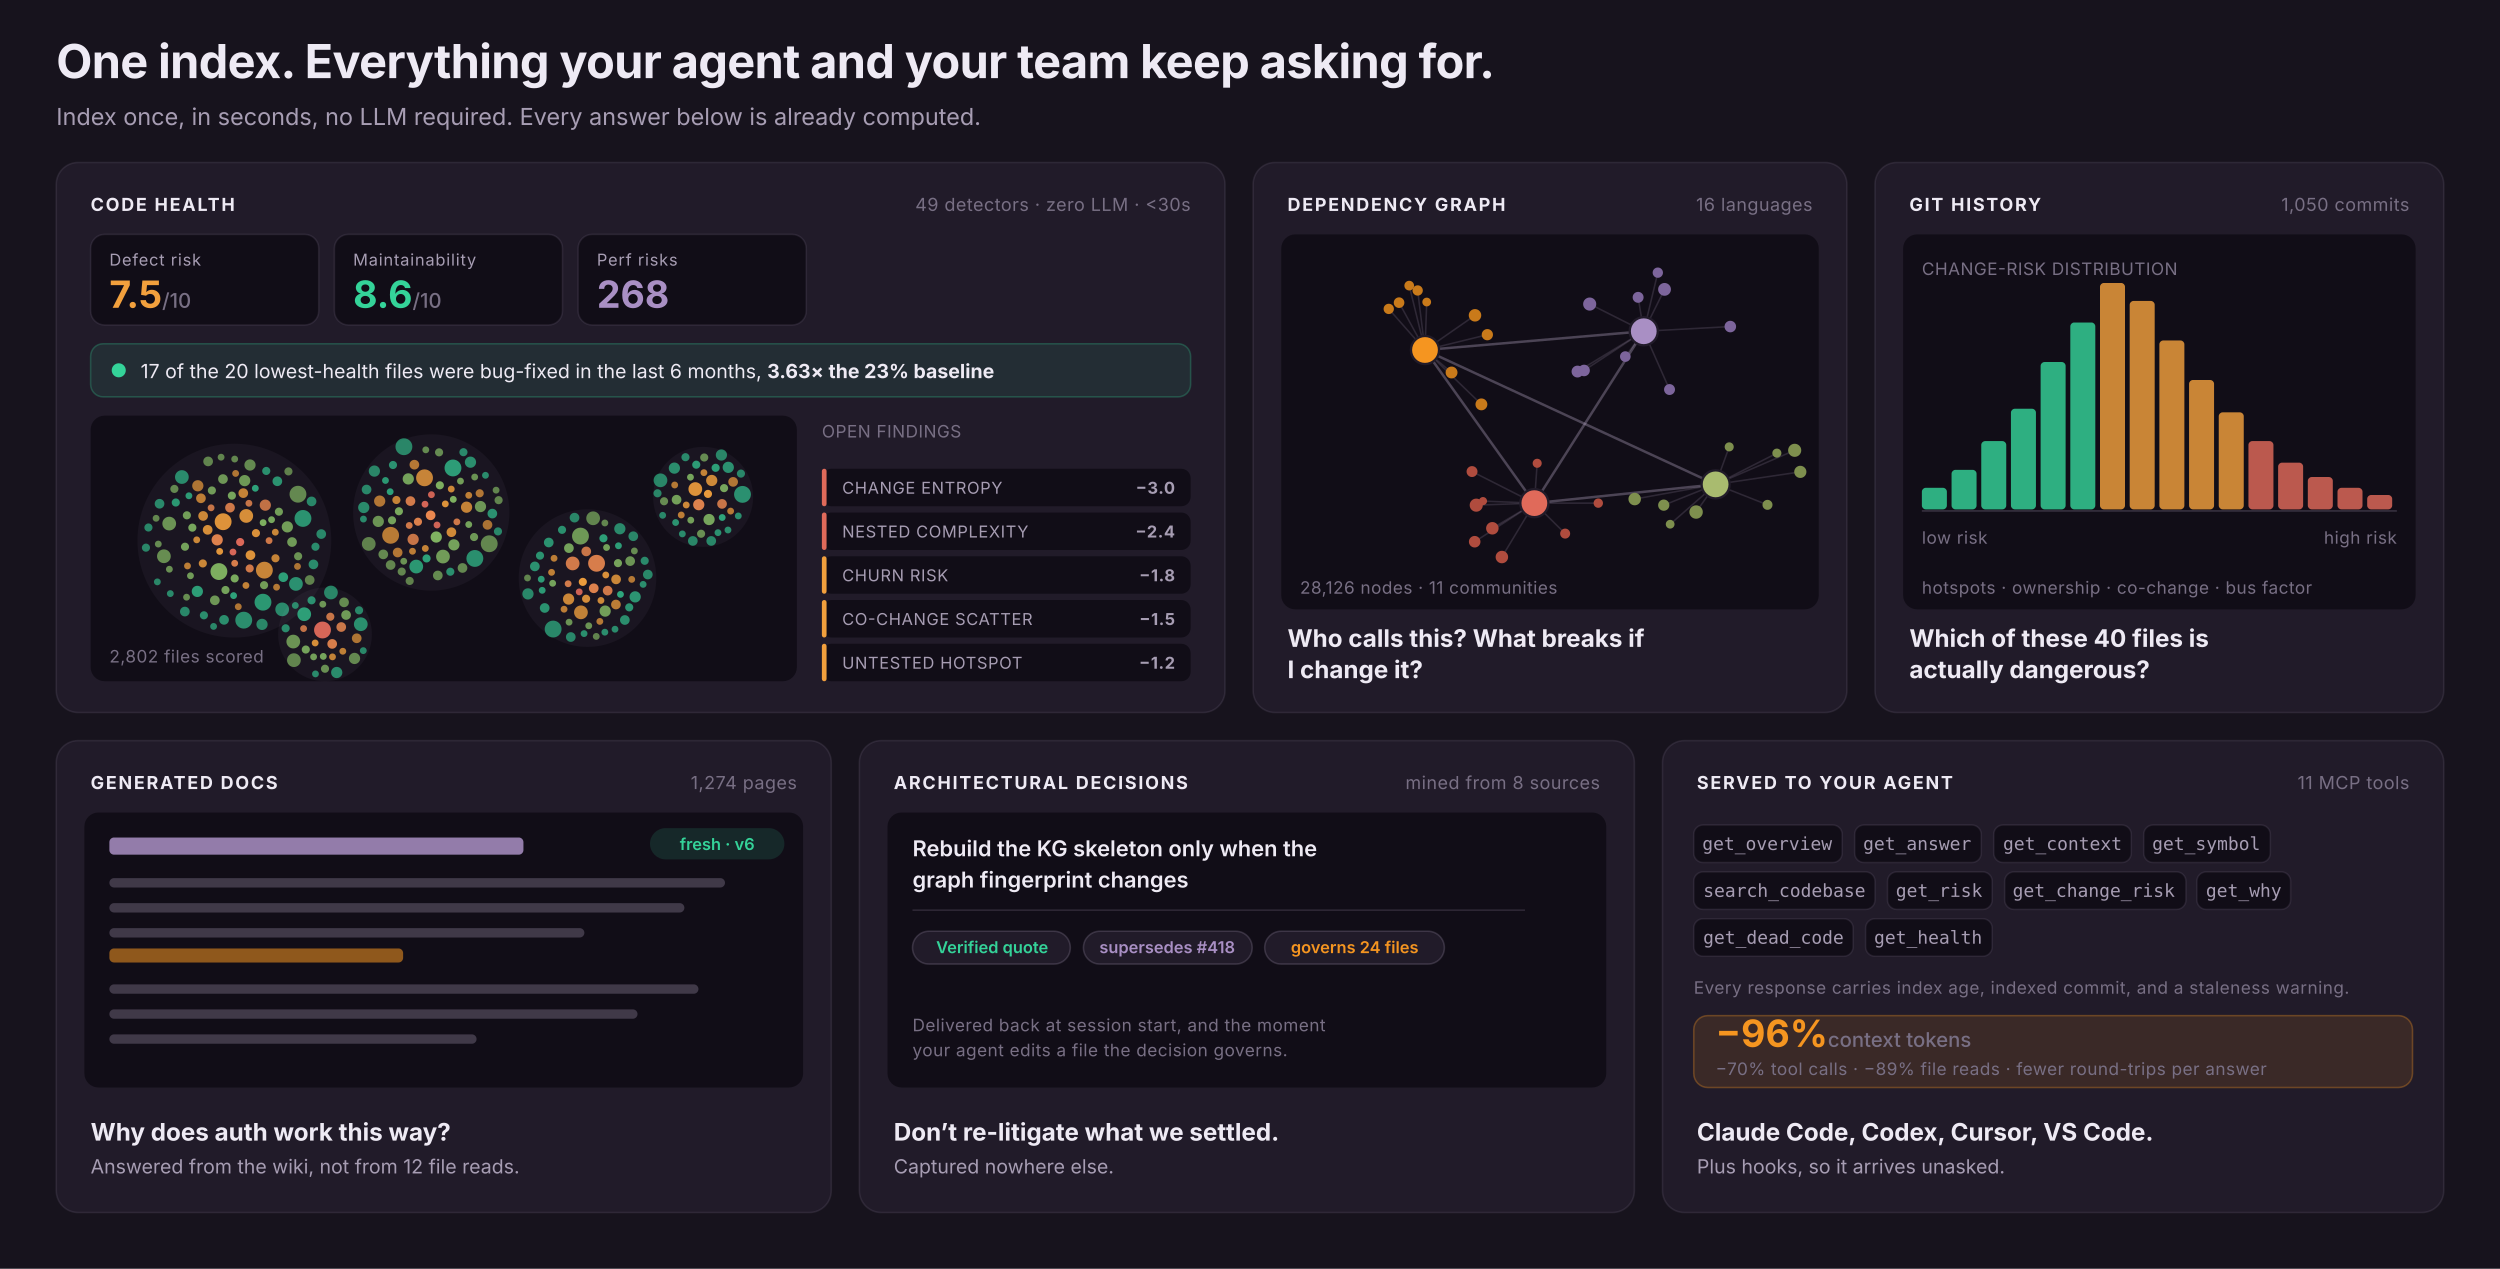
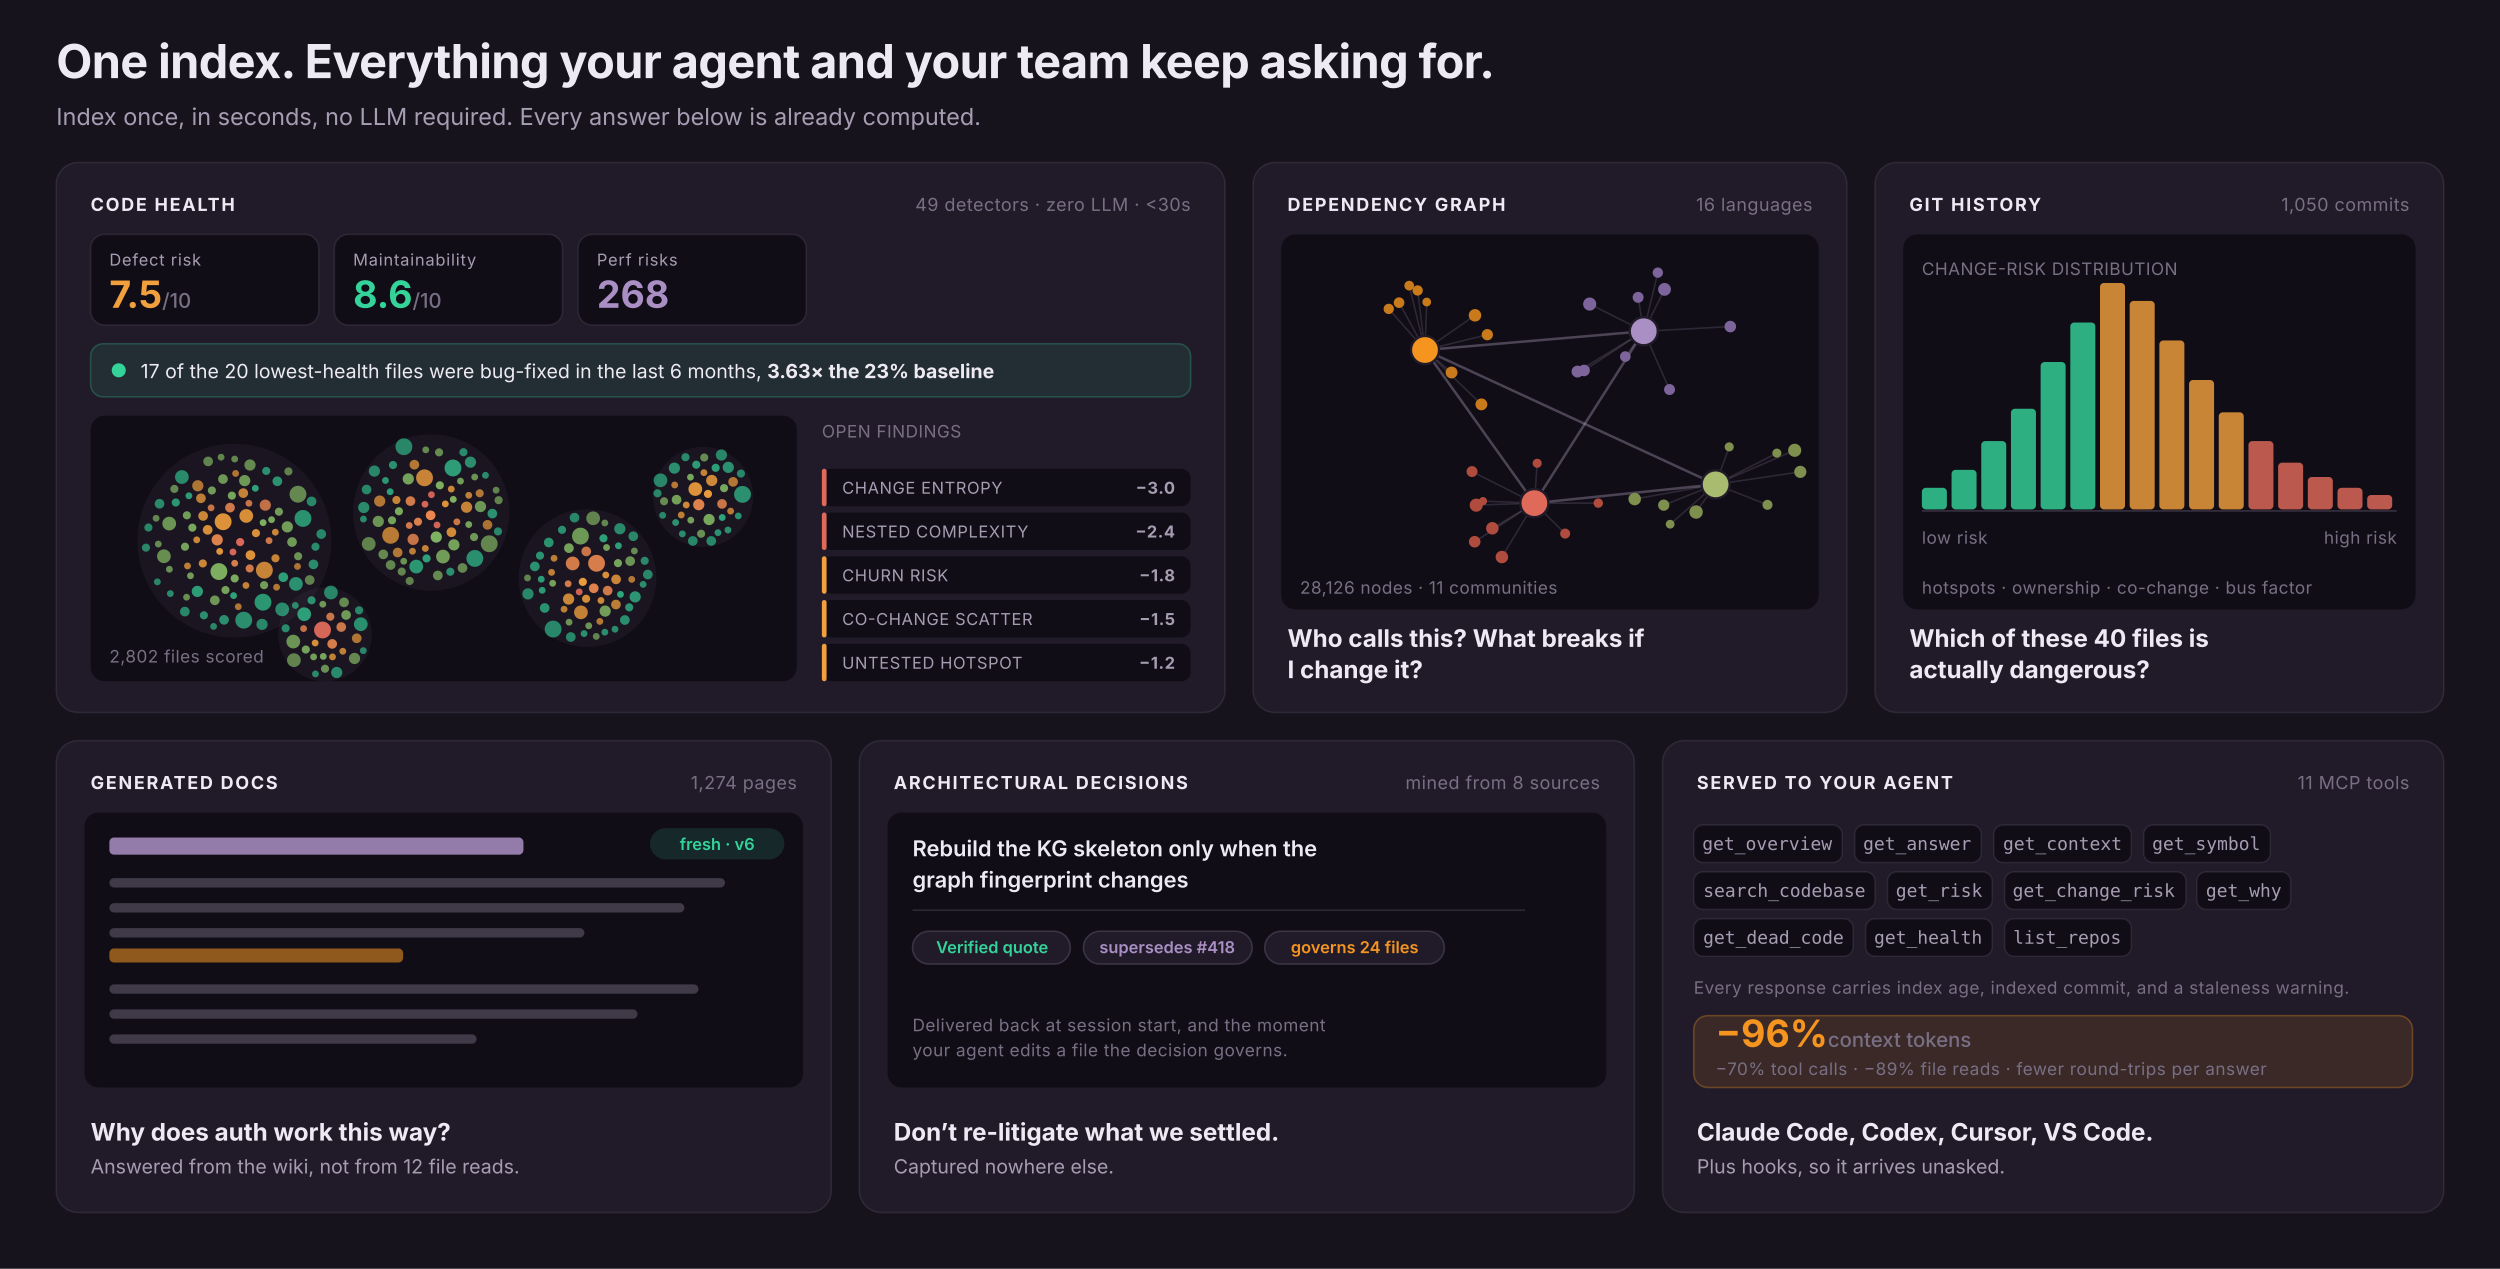
<svg xmlns="http://www.w3.org/2000/svg" width="1600" height="812" viewBox="0 0 1600 812" role="img" aria-label="repowise: one index producing code health, a dependency graph, git history, generated docs, architectural decisions, and eleven MCP tools">
  <style>
  text { font-family: -apple-system, BlinkMacSystemFont, "Segoe UI", Inter, Helvetica, Arial, sans-serif; }
  .h1   { font-size: 30px; font-weight: 700; fill: #EEEAF4; letter-spacing: -.4px; }
  .sub  { font-size: 15px; fill: #A79DB3; }
  .lbl  { font-size: 11.5px; font-weight: 700; fill: #EEEAF4; letter-spacing: 1.1px; }
  .kick { font-size: 11.5px; fill: #786F84; letter-spacing: .3px; }
  .cap  { font-size: 11px; fill: #786F84; letter-spacing: .3px; }
  .out  { font-size: 15.5px; font-weight: 650; fill: #EEEAF4; }
  .outsub { font-size: 12.5px; fill: #A79DB3; }
  .chiplbl { font-size: 10.5px; fill: #A79DB3; letter-spacing: .5px; text-transform: uppercase; }
  .chipval { font-size: 24px; font-weight: 700; }
  .chipunit { font-size: 13px; font-weight: 500; fill: #786F84; }
  .trust { font-size: 12.5px; fill: #EEEAF4; }
  .find { font-size: 10.5px; fill: #A79DB3; letter-spacing: .4px; }
  .dec  { font-size: 14px; font-weight: 600; fill: #EEEAF4; }
  .pill { font-size: 10.5px; font-weight: 600; }
  .mono { font-size: 11.5px; fill: #A79DB3; font-family: ui-monospace, SFMono-Regular, "SF Mono", Menlo, Consolas, monospace; }
</style>
  <rect width="1600" height="812" fill="#17131D" />
  <text x="36" y="50" class="h1">One index. Everything your agent and your team keep asking for.</text>
  <text x="36" y="80" class="sub">Index once, in seconds, no LLM required. Every answer below is already computed.</text>
  <rect x="36" y="104" width="748" height="352" rx="14" fill="#211B29" stroke="rgba(213,197,232,.10)" stroke-width="1" />
  <text x="58" y="135" class="lbl">CODE HEALTH</text>
  <text x="762" y="135" class="kick" text-anchor="end">49 detectors · zero LLM · &lt;30s</text>
  <rect x="58" y="150" width="146" height="58" rx="9" fill="#110D17" stroke="rgba(213,197,232,.10)" />
  <text x="70" y="170" class="chiplbl">Defect risk</text>
  <text x="70" y="197" class="chipval" fill="#F2A03D">7.5<tspan class="chipunit">/10</tspan>
  </text>
  <rect x="214" y="150" width="146" height="58" rx="9" fill="#110D17" stroke="rgba(213,197,232,.10)" />
  <text x="226" y="170" class="chiplbl">Maintainability</text>
  <text x="226" y="197" class="chipval" fill="#34D399">8.6<tspan class="chipunit">/10</tspan>
  </text>
  <rect x="370" y="150" width="146" height="58" rx="9" fill="#110D17" stroke="rgba(213,197,232,.10)" />
  <text x="382" y="170" class="chiplbl">Perf risks</text>
  <text x="382" y="197" class="chipval" fill="#A98FC4">268<tspan class="chipunit" />
  </text>
  <rect x="58" y="220" width="704" height="34" rx="8" fill="rgba(52,211,153,.10)" stroke="rgba(52,211,153,.26)" />
  <circle cx="76" cy="237" r="4.5" fill="#34D399" />
  <text x="90" y="242" class="trust">17 of the 20 lowest-health files were bug-fixed in the last 6 months, <tspan font-weight="700">3.63× the 23% baseline</tspan>
  </text>
  <rect x="58" y="266" width="452" height="170" rx="9" fill="#110D17" />
  <clipPath id="galaxy">
    <rect x="58" y="266" width="452" height="170" rx="9" />
  </clipPath>
  <g clip-path="url(#galaxy)">
    <circle cx="150" cy="346" r="62" fill="rgba(213,197,232,.05)" />
    <circle cx="140.1" cy="365.8" r="5.4" fill="#8FCB6B" opacity="0.84" />
    <circle cx="157.6" cy="330.2" r="4.4" fill="#F2A03D" opacity="0.87" />
    <circle cx="139.0" cy="345.5" r="3.6" fill="#EE8A50" opacity="0.92" />
    <circle cx="152.5" cy="388.3" r="2.2" fill="#F2A03D" opacity="0.69" />
    <circle cx="169.2" cy="364.9" r="5.4" fill="#F2A03D" opacity="0.80" />
    <circle cx="190.4" cy="362.5" r="2.2" fill="#F2A03D" opacity="0.68" />
    <circle cx="200.6" cy="361.2" r="3.1" fill="#34D399" opacity="0.62" />
    <circle cx="108.3" cy="335.1" r="4.4" fill="#8FCB6B" opacity="0.69" />
    <circle cx="168.3" cy="385.4" r="5.4" fill="#34D399" opacity="0.68" />
    <circle cx="189.4" cy="373.7" r="4.4" fill="#34D399" opacity="0.65" />
    <circle cx="156.6" cy="307.6" r="3.6" fill="#8FCB6B" opacity="0.72" />
    <circle cx="150.2" cy="370.2" r="2.6" fill="#8FCB6B" opacity="0.82" />
    <circle cx="137.5" cy="384.2" r="3.1" fill="#8FCB6B" opacity="0.71" />
    <circle cx="136.7" cy="400.9" r="2.2" fill="#34D399" opacity="0.59" />
    <circle cx="100.7" cy="372.4" r="2.2" fill="#34D399" opacity="0.59" />
    <circle cx="102.1" cy="322.4" r="3.1" fill="#34D399" opacity="0.61" />
    <circle cx="126.3" cy="378.5" r="3.6" fill="#34D399" opacity="0.71" />
    <circle cx="142.8" cy="333.9" r="5.4" fill="#F2A03D" opacity="0.90" />
    <circle cx="118.3" cy="391.4" r="3.1" fill="#34D399" opacity="0.60" />
    <circle cx="160.3" cy="355.3" r="3.1" fill="#F2A03D" opacity="0.90" />
    <circle cx="169.8" cy="323.3" r="3.6" fill="#EE8A50" opacity="0.78" />
    <circle cx="135.6" cy="313.9" r="2.6" fill="#8FCB6B" opacity="0.74" />
    <circle cx="201.9" cy="349.9" r="2.6" fill="#34D399" opacity="0.62" />
    <circle cx="186.9" cy="346.9" r="3.1" fill="#8FCB6B" opacity="0.73" />
    <circle cx="193.9" cy="331.8" r="5.4" fill="#34D399" opacity="0.66" />
    <circle cx="190.7" cy="316.3" r="5.4" fill="#8FCB6B" opacity="0.63" />
    <circle cx="121.9" cy="368.5" r="2.2" fill="#8FCB6B" opacity="0.74" />
    <circle cx="129.8" cy="360.6" r="2.6" fill="#F2A03D" opacity="0.82" />
    <circle cx="172.2" cy="346.0" r="2.2" fill="#EE8A50" opacity="0.84" />
    <circle cx="118.4" cy="349.9" r="2.6" fill="#8FCB6B" opacity="0.77" />
    <circle cx="119.4" cy="382.2" r="2.2" fill="#8FCB6B" opacity="0.66" />
    <circle cx="178.5" cy="327.5" r="2.6" fill="#8FCB6B" opacity="0.75" />
    <circle cx="111.6" cy="312.9" r="2.6" fill="#8FCB6B" opacity="0.63" />
    <circle cx="170.4" cy="301.4" r="2.6" fill="#34D399" opacity="0.64" />
    <circle cx="101.3" cy="348.2" r="2.2" fill="#8FCB6B" opacity="0.65" />
    <circle cx="205.6" cy="341.8" r="3.1" fill="#34D399" opacity="0.60" />
    <circle cx="181.3" cy="369.4" r="3.1" fill="#34D399" opacity="0.72" />
    <circle cx="160.0" cy="297.6" r="3.6" fill="#8FCB6B" opacity="0.64" />
    <circle cx="108.4" cy="364.3" r="2.2" fill="#8FCB6B" opacity="0.67" />
    <circle cx="159.8" cy="363.8" r="2.6" fill="#EE8A50" opacity="0.85" />
    <circle cx="104.9" cy="356.0" r="4.4" fill="#8FCB6B" opacity="0.66" />
    <circle cx="99.9" cy="331.7" r="2.2" fill="#8FCB6B" opacity="0.62" />
    <circle cx="130.0" cy="330.2" r="3.1" fill="#F2A03D" opacity="0.82" />
    <circle cx="133.2" cy="295.3" r="3.1" fill="#8FCB6B" opacity="0.61" />
    <circle cx="128.6" cy="318.9" r="3.1" fill="#F2A03D" opacity="0.75" />
    <circle cx="176.2" cy="340.6" r="2.2" fill="#F2A03D" opacity="0.81" />
    <circle cx="93.4" cy="350.5" r="2.6" fill="#34D399" opacity="0.59" />
    <circle cx="120.0" cy="362.2" r="2.2" fill="#F2A03D" opacity="0.75" />
    <circle cx="120.9" cy="317.3" r="2.2" fill="#34D399" opacity="0.70" />
    <circle cx="173.8" cy="332.6" r="2.2" fill="#8FCB6B" opacity="0.80" />
    <circle cx="177.5" cy="308.0" r="3.1" fill="#34D399" opacity="0.66" />
    <circle cx="149.1" cy="353.3" r="2.2" fill="#E06A5A" opacity="0.95" />
    <circle cx="143.4" cy="396.7" r="3.1" fill="#34D399" opacity="0.63" />
    <circle cx="126.6" cy="310.9" r="3.6" fill="#F2A03D" opacity="0.69" />
    <circle cx="147.2" cy="324.9" r="3.1" fill="#EE8A50" opacity="0.85" />
    <circle cx="148.4" cy="317.2" r="2.6" fill="#8FCB6B" opacity="0.79" />
    <circle cx="140.6" cy="352.9" r="2.2" fill="#F2A03D" opacity="0.92" />
    <circle cx="142.7" cy="306.6" r="3.1" fill="#8FCB6B" opacity="0.71" />
    <circle cx="150.8" cy="303.0" r="2.2" fill="#F2A03D" opacity="0.69" />
    <circle cx="183.9" cy="337.2" r="3.6" fill="#8FCB6B" opacity="0.75" />
    <circle cx="198.2" cy="371.2" r="3.1" fill="#8FCB6B" opacity="0.60" />
    <circle cx="167.7" cy="399.6" r="3.6" fill="#34D399" opacity="0.59" />
    <circle cx="95.0" cy="337.6" r="2.6" fill="#34D399" opacity="0.60" />
    <circle cx="150.2" cy="293.8" r="2.2" fill="#8FCB6B" opacity="0.62" />
    <circle cx="109.0" cy="379.9" r="2.2" fill="#34D399" opacity="0.61" />
    <circle cx="123.1" cy="337.7" r="2.6" fill="#8FCB6B" opacity="0.80" />
    <circle cx="159.3" cy="322.1" r="2.2" fill="#EE8A50" opacity="0.81" />
    <circle cx="157.4" cy="374.7" r="2.2" fill="#F2A03D" opacity="0.78" />
    <circle cx="184.6" cy="301.7" r="2.6" fill="#8FCB6B" opacity="0.59" />
    <circle cx="144.3" cy="377.6" r="2.6" fill="#8FCB6B" opacity="0.77" />
    <circle cx="130.5" cy="393.8" r="2.6" fill="#34D399" opacity="0.63" />
    <circle cx="163.8" cy="341.2" r="2.6" fill="#F2A03D" opacity="0.89" />
    <circle cx="177.0" cy="375.8" r="2.2" fill="#F2A03D" opacity="0.71" />
    <circle cx="150.2" cy="360.5" r="2.2" fill="#EE8A50" opacity="0.89" />
    <circle cx="155.7" cy="315.6" r="3.1" fill="#F2A03D" opacity="0.78" />
    <circle cx="180.6" cy="390.0" r="4.4" fill="#34D399" opacity="0.61" />
    <circle cx="176.3" cy="357.3" r="2.6" fill="#F2A03D" opacity="0.79" />
    <circle cx="156.0" cy="396.9" r="5.4" fill="#34D399" opacity="0.63" />
    <circle cx="153.7" cy="346.9" r="2.6" fill="#E06A5A" opacity="0.97" />
    <circle cx="135.1" cy="325.0" r="2.2" fill="#EE8A50" opacity="0.81" />
    <circle cx="119.6" cy="329.8" r="2.6" fill="#8FCB6B" opacity="0.75" />
    <circle cx="116.4" cy="305.3" r="4.4" fill="#34D399" opacity="0.62" />
    <circle cx="169.0" cy="374.5" r="2.6" fill="#8FCB6B" opacity="0.75" />
    <circle cx="141.5" cy="292.6" r="2.2" fill="#8FCB6B" opacity="0.61" />
    <circle cx="125.9" cy="345.5" r="2.2" fill="#F2A03D" opacity="0.82" />
    <circle cx="163.4" cy="312.5" r="2.2" fill="#34D399" opacity="0.74" />
    <circle cx="112.5" cy="321.6" r="2.6" fill="#34D399" opacity="0.68" />
    <circle cx="199.4" cy="320.9" r="3.1" fill="#34D399" opacity="0.60" />
    <circle cx="168.4" cy="334.5" r="2.2" fill="#8FCB6B" opacity="0.84" />
    <circle cx="132.9" cy="339.1" r="3.1" fill="#F2A03D" opacity="0.87" />
    <circle cx="190.8" cy="356.0" r="2.6" fill="#8FCB6B" opacity="0.69" />
    <circle cx="149.5" cy="381.2" r="2.2" fill="#34D399" opacity="0.74" />
    <circle cx="276" cy="328" r="50" fill="rgba(213,197,232,.05)" />
    <circle cx="250.0" cy="342.6" r="5.4" fill="#F2A03D" opacity="0.73" />
    <circle cx="262.7" cy="320.7" r="3.1" fill="#EE8A50" opacity="0.86" />
    <circle cx="307.0" cy="315.7" r="2.6" fill="#F2A03D" opacity="0.70" />
    <circle cx="303.9" cy="357.4" r="5.4" fill="#34D399" opacity="0.64" />
    <circle cx="251.5" cy="297.6" r="2.6" fill="#34D399" opacity="0.65" />
    <circle cx="250.0" cy="361.6" r="3.1" fill="#8FCB6B" opacity="0.62" />
    <circle cx="258.5" cy="285.9" r="5.4" fill="#34D399" opacity="0.59" />
    <circle cx="315.1" cy="328.7" r="3.1" fill="#34D399" opacity="0.65" />
    <circle cx="261.3" cy="306.5" r="3.6" fill="#8FCB6B" opacity="0.77" />
    <circle cx="290.5" cy="348.7" r="3.6" fill="#8FCB6B" opacity="0.77" />
    <circle cx="296.6" cy="289.4" r="2.6" fill="#34D399" opacity="0.61" />
    <circle cx="266.4" cy="362.6" r="4.4" fill="#34D399" opacity="0.68" />
    <circle cx="280.2" cy="368.3" r="3.1" fill="#8FCB6B" opacity="0.64" />
    <circle cx="283.5" cy="356.2" r="4.4" fill="#8FCB6B" opacity="0.74" />
    <circle cx="303.8" cy="305.3" r="2.2" fill="#8FCB6B" opacity="0.68" />
    <circle cx="313.1" cy="348.0" r="5.4" fill="#8FCB6B" opacity="0.62" />
    <circle cx="253.7" cy="320.0" r="2.6" fill="#F2A03D" opacity="0.79" />
    <circle cx="242.1" cy="333.7" r="3.6" fill="#8FCB6B" opacity="0.69" />
    <circle cx="265.2" cy="297.4" r="3.1" fill="#F2A03D" opacity="0.71" />
    <circle cx="272.0" cy="322.7" r="2.2" fill="#E06A5A" opacity="0.94" />
    <circle cx="300.0" cy="317.0" r="2.2" fill="#F2A03D" opacity="0.76" />
    <circle cx="232.6" cy="332.2" r="2.2" fill="#34D399" opacity="0.61" />
    <circle cx="261.9" cy="336.3" r="2.2" fill="#EE8A50" opacity="0.85" />
    <circle cx="234.6" cy="313.3" r="3.1" fill="#34D399" opacity="0.60" />
    <circle cx="264.4" cy="345.2" r="3.6" fill="#EE8A50" opacity="0.81" />
    <circle cx="300.0" cy="335.7" r="2.2" fill="#8FCB6B" opacity="0.77" />
    <circle cx="289.9" cy="299.5" r="5.4" fill="#34D399" opacity="0.71" />
    <circle cx="279.7" cy="336.0" r="2.2" fill="#E06A5A" opacity="0.92" />
    <circle cx="288.8" cy="313.0" r="2.2" fill="#F2A03D" opacity="0.82" />
    <circle cx="307.5" cy="324.2" r="3.6" fill="#8FCB6B" opacity="0.71" />
    <circle cx="303.4" cy="343.7" r="2.6" fill="#8FCB6B" opacity="0.72" />
    <circle cx="279.2" cy="343.7" r="3.6" fill="#8FCB6B" opacity="0.86" />
    <circle cx="271.7" cy="305.8" r="5.4" fill="#F2A03D" opacity="0.80" />
    <circle cx="285.0" cy="322.5" r="2.2" fill="#F2A03D" opacity="0.90" />
    <circle cx="239.6" cy="301.5" r="3.6" fill="#34D399" opacity="0.59" />
    <circle cx="245.3" cy="354.8" r="3.1" fill="#8FCB6B" opacity="0.63" />
    <circle cx="258.4" cy="359.2" r="2.2" fill="#8FCB6B" opacity="0.68" />
    <circle cx="298.6" cy="324.6" r="3.6" fill="#F2A03D" opacity="0.79" />
    <circle cx="275.6" cy="329.8" r="3.1" fill="#EE8A50" opacity="0.98" />
    <circle cx="243.0" cy="320.7" r="3.6" fill="#F2A03D" opacity="0.70" />
    <circle cx="288.2" cy="365.9" r="2.6" fill="#34D399" opacity="0.64" />
    <circle cx="255.3" cy="327.2" r="2.6" fill="#8FCB6B" opacity="0.81" />
    <circle cx="236.0" cy="348.1" r="4.4" fill="#8FCB6B" opacity="0.60" />
    <circle cx="317.5" cy="313.7" r="2.2" fill="#8FCB6B" opacity="0.61" />
    <circle cx="310.7" cy="304.2" r="2.2" fill="#34D399" opacity="0.62" />
    <circle cx="292.4" cy="334.0" r="2.2" fill="#EE8A50" opacity="0.84" />
    <circle cx="281.5" cy="310.6" r="2.6" fill="#8FCB6B" opacity="0.84" />
    <circle cx="273.0" cy="357.4" r="2.6" fill="#34D399" opacity="0.73" />
    <circle cx="281.0" cy="289.5" r="2.6" fill="#8FCB6B" opacity="0.65" />
    <circle cx="276.1" cy="316.6" r="2.2" fill="#E06A5A" opacity="0.90" />
    <circle cx="246.7" cy="307.5" r="2.2" fill="#34D399" opacity="0.68" />
    <circle cx="312.0" cy="335.9" r="3.1" fill="#F2A03D" opacity="0.67" />
    <circle cx="232.8" cy="324.8" r="3.6" fill="#34D399" opacity="0.61" />
    <circle cx="250.9" cy="333.0" r="2.6" fill="#8FCB6B" opacity="0.77" />
    <circle cx="290.1" cy="319.6" r="2.2" fill="#8FCB6B" opacity="0.85" />
    <circle cx="257.1" cy="365.8" r="2.6" fill="#8FCB6B" opacity="0.62" />
    <circle cx="249.7" cy="314.7" r="2.2" fill="#34D399" opacity="0.73" />
    <circle cx="318.7" cy="340.1" r="2.6" fill="#34D399" opacity="0.60" />
    <circle cx="272.5" cy="287.9" r="2.2" fill="#8FCB6B" opacity="0.64" />
    <circle cx="264.0" cy="352.8" r="2.2" fill="#F2A03D" opacity="0.75" />
    <circle cx="296.0" cy="363.5" r="3.1" fill="#8FCB6B" opacity="0.63" />
    <circle cx="267.5" cy="333.9" r="2.6" fill="#EE8A50" opacity="0.91" />
    <circle cx="301.1" cy="295.8" r="3.6" fill="#34D399" opacity="0.63" />
    <circle cx="319.1" cy="320.1" r="2.6" fill="#8FCB6B" opacity="0.61" />
    <circle cx="254.5" cy="353.6" r="3.1" fill="#F2A03D" opacity="0.70" />
    <circle cx="272.2" cy="351.0" r="2.2" fill="#F2A03D" opacity="0.79" />
    <circle cx="262.2" cy="371.8" r="2.6" fill="#8FCB6B" opacity="0.59" />
    <circle cx="294.7" cy="307.9" r="2.2" fill="#8FCB6B" opacity="0.75" />
    <circle cx="288.9" cy="340.6" r="3.1" fill="#F2A03D" opacity="0.84" />
    <circle cx="376" cy="370" r="44" fill="rgba(213,197,232,.05)" />
    <circle cx="403.3" cy="359.1" r="3.1" fill="#8FCB6B" opacity="0.70" />
    <circle cx="411.6" cy="374.0" r="2.2" fill="#34D399" opacity="0.63" />
    <circle cx="371.8" cy="391.9" r="4.4" fill="#F2A03D" opacity="0.77" />
    <circle cx="388.9" cy="378.0" r="3.1" fill="#EE8A50" opacity="0.85" />
    <circle cx="379.6" cy="331.7" r="4.4" fill="#8FCB6B" opacity="0.61" />
    <circle cx="354.0" cy="402.6" r="5.4" fill="#34D399" opacity="0.60" />
    <circle cx="387.3" cy="391.1" r="3.6" fill="#8FCB6B" opacity="0.75" />
    <circle cx="375.2" cy="352.9" r="3.1" fill="#EE8A50" opacity="0.82" />
    <circle cx="371.5" cy="343.1" r="5.4" fill="#8FCB6B" opacity="0.72" />
    <circle cx="402.7" cy="388.7" r="2.6" fill="#34D399" opacity="0.67" />
    <circle cx="381.8" cy="360.5" r="5.4" fill="#EE8A50" opacity="0.89" />
    <circle cx="384.6" cy="384.3" r="2.2" fill="#F2A03D" opacity="0.83" />
    <circle cx="396.7" cy="338.4" r="3.6" fill="#34D399" opacity="0.61" />
    <circle cx="375.1" cy="383.2" r="2.6" fill="#F2A03D" opacity="0.86" />
    <circle cx="346.4" cy="370.7" r="2.2" fill="#34D399" opacity="0.70" />
    <circle cx="376.8" cy="400.5" r="2.2" fill="#8FCB6B" opacity="0.69" />
    <circle cx="363.9" cy="383.4" r="3.6" fill="#F2A03D" opacity="0.82" />
    <circle cx="395.8" cy="349.3" r="2.2" fill="#34D399" opacity="0.71" />
    <circle cx="345.6" cy="355.6" r="2.6" fill="#34D399" opacity="0.66" />
    <circle cx="393.6" cy="402.7" r="2.2" fill="#34D399" opacity="0.62" />
    <circle cx="366.5" cy="360.6" r="4.4" fill="#EE8A50" opacity="0.86" />
    <circle cx="397.1" cy="380.4" r="2.2" fill="#34D399" opacity="0.76" />
    <circle cx="351.2" cy="347.2" r="3.1" fill="#34D399" opacity="0.66" />
    <circle cx="386.2" cy="344.5" r="2.6" fill="#34D399" opacity="0.72" />
    <circle cx="353.0" cy="366.3" r="2.2" fill="#F2A03D" opacity="0.76" />
    <circle cx="359.7" cy="339.1" r="2.6" fill="#34D399" opacity="0.64" />
    <circle cx="404.3" cy="370.8" r="2.2" fill="#F2A03D" opacity="0.71" />
    <circle cx="405.3" cy="343.2" r="3.1" fill="#34D399" opacity="0.59" />
    <circle cx="373.0" cy="372.4" r="2.6" fill="#F2A03D" opacity="0.96" />
    <circle cx="406.5" cy="382.0" r="3.6" fill="#34D399" opacity="0.67" />
    <circle cx="394.2" cy="386.9" r="3.1" fill="#F2A03D" opacity="0.75" />
    <circle cx="337.9" cy="380.1" r="3.6" fill="#34D399" opacity="0.60" />
    <circle cx="412.6" cy="358.9" r="2.6" fill="#34D399" opacity="0.61" />
    <circle cx="387.1" cy="404.6" r="2.2" fill="#34D399" opacity="0.63" />
    <circle cx="348.6" cy="389.1" r="3.1" fill="#34D399" opacity="0.66" />
    <circle cx="395.5" cy="360.4" r="2.6" fill="#8FCB6B" opacity="0.78" />
    <circle cx="337.6" cy="369.9" r="2.2" fill="#8FCB6B" opacity="0.61" />
    <circle cx="388.2" cy="350.4" r="2.2" fill="#8FCB6B" opacity="0.76" />
    <circle cx="365.3" cy="407.7" r="3.1" fill="#34D399" opacity="0.60" />
    <circle cx="381.6" cy="407.3" r="2.2" fill="#8FCB6B" opacity="0.61" />
    <circle cx="363.6" cy="373.6" r="2.2" fill="#EE8A50" opacity="0.87" />
    <circle cx="414.6" cy="367.7" r="3.1" fill="#34D399" opacity="0.60" />
    <circle cx="354.6" cy="357.3" r="2.2" fill="#F2A03D" opacity="0.75" />
    <circle cx="387.7" cy="368.0" r="2.2" fill="#F2A03D" opacity="0.88" />
    <circle cx="394.3" cy="370.8" r="3.1" fill="#F2A03D" opacity="0.81" />
    <circle cx="406.0" cy="352.6" r="2.2" fill="#8FCB6B" opacity="0.65" />
    <circle cx="399.9" cy="396.8" r="3.1" fill="#34D399" opacity="0.63" />
    <circle cx="380.0" cy="376.5" r="3.1" fill="#EE8A50" opacity="0.92" />
    <circle cx="370.7" cy="378.8" r="2.2" fill="#E06A5A" opacity="0.90" />
    <circle cx="364.1" cy="350.8" r="3.1" fill="#8FCB6B" opacity="0.77" />
    <circle cx="342.3" cy="362.5" r="3.1" fill="#34D399" opacity="0.65" />
    <circle cx="387.1" cy="334.7" r="2.2" fill="#8FCB6B" opacity="0.62" />
    <circle cx="367.7" cy="331.3" r="3.1" fill="#34D399" opacity="0.59" />
    <circle cx="353.7" cy="373.3" r="2.2" fill="#8FCB6B" opacity="0.77" />
    <circle cx="347.0" cy="377.8" r="2.2" fill="#34D399" opacity="0.69" />
    <circle cx="361.0" cy="389.9" r="2.2" fill="#F2A03D" opacity="0.75" />
    <circle cx="383.9" cy="397.7" r="2.2" fill="#F2A03D" opacity="0.71" />
    <circle cx="364.2" cy="398.2" r="2.2" fill="#8FCB6B" opacity="0.69" />
    <circle cx="373.8" cy="405.5" r="2.2" fill="#34D399" opacity="0.64" />
    <circle cx="450" cy="318" r="32" fill="rgba(213,197,232,.05)" />
    <circle cx="472.5" cy="330.2" r="2.2" fill="#34D399" opacity="0.64" />
    <circle cx="463.4" cy="312.4" r="2.6" fill="#8FCB6B" opacity="0.80" />
    <circle cx="424.1" cy="329.8" r="2.2" fill="#34D399" opacity="0.60" />
    <circle cx="439.2" cy="323.2" r="2.2" fill="#F2A03D" opacity="0.83" />
    <circle cx="475.2" cy="316.4" r="5.4" fill="#34D399" opacity="0.65" />
    <circle cx="445.0" cy="313.0" r="4.4" fill="#F2A03D" opacity="0.90" />
    <circle cx="445.6" cy="297.4" r="2.6" fill="#34D399" opacity="0.70" />
    <circle cx="453.8" cy="332.5" r="3.6" fill="#8FCB6B" opacity="0.79" />
    <circle cx="447.2" cy="323.0" r="3.6" fill="#EE8A50" opacity="0.92" />
    <circle cx="462.1" cy="322.5" r="3.1" fill="#EE8A50" opacity="0.82" />
    <circle cx="431.8" cy="310.4" r="2.2" fill="#F2A03D" opacity="0.72" />
    <circle cx="458.0" cy="299.4" r="2.6" fill="#34D399" opacity="0.72" />
    <circle cx="455.2" cy="346.2" r="3.1" fill="#34D399" opacity="0.60" />
    <circle cx="455.5" cy="307.5" r="3.6" fill="#F2A03D" opacity="0.83" />
    <circle cx="441.9" cy="305.4" r="2.2" fill="#8FCB6B" opacity="0.79" />
    <circle cx="432.4" cy="334.4" r="2.2" fill="#34D399" opacity="0.66" />
    <circle cx="433.0" cy="319.8" r="3.1" fill="#8FCB6B" opacity="0.76" />
    <circle cx="422.7" cy="307.4" r="4.4" fill="#34D399" opacity="0.59" />
    <circle cx="425.0" cy="320.8" r="2.6" fill="#8FCB6B" opacity="0.65" />
    <circle cx="466.1" cy="299.1" r="3.6" fill="#34D399" opacity="0.65" />
    <circle cx="450.7" cy="292.8" r="2.6" fill="#8FCB6B" opacity="0.65" />
    <circle cx="436.7" cy="341.7" r="2.2" fill="#34D399" opacity="0.62" />
    <circle cx="436.0" cy="329.6" r="2.2" fill="#F2A03D" opacity="0.75" />
    <circle cx="453.1" cy="316.1" r="2.6" fill="#F2A03D" opacity="0.95" />
    <circle cx="431.6" cy="299.6" r="3.6" fill="#34D399" opacity="0.63" />
    <circle cx="442.1" cy="332.9" r="2.2" fill="#8FCB6B" opacity="0.76" />
    <circle cx="448.7" cy="341.6" r="2.6" fill="#8FCB6B" opacity="0.67" />
    <circle cx="465.9" cy="339.2" r="2.2" fill="#34D399" opacity="0.63" />
    <circle cx="462.2" cy="331.2" r="2.2" fill="#34D399" opacity="0.75" />
    <circle cx="474.2" cy="303.1" r="2.6" fill="#34D399" opacity="0.60" />
    <circle cx="450.5" cy="302.5" r="2.2" fill="#F2A03D" opacity="0.78" />
    <circle cx="443.4" cy="346.2" r="3.1" fill="#34D399" opacity="0.59" />
    <circle cx="438.7" cy="292.6" r="2.6" fill="#34D399" opacity="0.61" />
    <circle cx="467.6" cy="327.1" r="2.2" fill="#F2A03D" opacity="0.72" />
    <circle cx="461.7" cy="291.2" r="3.6" fill="#34D399" opacity="0.59" />
    <circle cx="459.5" cy="340.9" r="2.2" fill="#34D399" opacity="0.65" />
    <circle cx="420.8" cy="315.7" r="2.6" fill="#34D399" opacity="0.59" />
    <circle cx="469.2" cy="308.4" r="3.1" fill="#F2A03D" opacity="0.70" />
    <circle cx="208" cy="406" r="30" fill="rgba(213,197,232,.05)" />
    <circle cx="215.5" cy="430.4" r="3.6" fill="#34D399" opacity="0.62" />
    <circle cx="194.3" cy="402.3" r="2.2" fill="#EE8A50" opacity="0.79" />
    <circle cx="230.9" cy="399.5" r="4.4" fill="#34D399" opacity="0.64" />
    <circle cx="206.4" cy="403.2" r="5.4" fill="#E06A5A" opacity="0.95" />
    <circle cx="226.9" cy="421.4" r="3.6" fill="#8FCB6B" opacity="0.63" />
    <circle cx="220.2" cy="385.5" r="3.1" fill="#8FCB6B" opacity="0.64" />
    <circle cx="194.7" cy="393.1" r="4.4" fill="#34D399" opacity="0.72" />
    <circle cx="187.7" cy="410.6" r="4.4" fill="#8FCB6B" opacity="0.69" />
    <circle cx="201.9" cy="431.3" r="2.2" fill="#34D399" opacity="0.61" />
    <circle cx="188.1" cy="422.5" r="4.4" fill="#8FCB6B" opacity="0.61" />
    <circle cx="219.4" cy="416.8" r="2.2" fill="#F2A03D" opacity="0.76" />
    <circle cx="200.7" cy="420.4" r="2.2" fill="#8FCB6B" opacity="0.76" />
    <circle cx="212.8" cy="420.4" r="2.2" fill="#F2A03D" opacity="0.77" />
    <circle cx="201.7" cy="411.5" r="2.2" fill="#F2A03D" opacity="0.87" />
    <circle cx="218.4" cy="401.3" r="3.1" fill="#EE8A50" opacity="0.83" />
    <circle cx="206.6" cy="386.7" r="2.2" fill="#8FCB6B" opacity="0.71" />
    <circle cx="211.4" cy="394.7" r="2.6" fill="#EE8A50" opacity="0.82" />
    <circle cx="182.8" cy="402.1" r="2.6" fill="#34D399" opacity="0.62" />
    <circle cx="212.6" cy="412.1" r="3.1" fill="#EE8A50" opacity="0.89" />
    <circle cx="232.5" cy="416.4" r="2.2" fill="#34D399" opacity="0.60" />
    <circle cx="221.5" cy="393.6" r="3.1" fill="#8FCB6B" opacity="0.73" />
    <circle cx="199.4" cy="384.2" r="2.6" fill="#34D399" opacity="0.65" />
    <circle cx="208.0" cy="428.0" r="2.6" fill="#8FCB6B" opacity="0.67" />
    <circle cx="211.8" cy="379.2" r="4.4" fill="#34D399" opacity="0.59" />
    <circle cx="206.9" cy="420.1" r="2.2" fill="#8FCB6B" opacity="0.79" />
    <circle cx="229.8" cy="390.6" r="2.6" fill="#34D399" opacity="0.60" />
    <circle cx="195.7" cy="415.7" r="2.6" fill="#8FCB6B" opacity="0.77" />
    <circle cx="228.3" cy="408.5" r="3.1" fill="#F2A03D" opacity="0.69" />
    <circle cx="189.0" cy="387.5" r="2.2" fill="#34D399" opacity="0.60" />
  </g>
  <text x="70" y="424" class="cap">2,802 files scored</text>
  <text x="526" y="280" class="cap">OPEN FINDINGS</text>
  <rect x="526" y="300" width="236" height="24" rx="6" fill="#110D17" />
  <rect x="526" y="300" width="3" height="24" rx="1.5" fill="#E06A5A" />
  <text x="539" y="316" class="find">CHANGE ENTROPY</text>
  <text x="752" y="316" class="find" fill="#E06A5A" text-anchor="end" font-weight="700">−3.0</text>
  <rect x="526" y="328" width="236" height="24" rx="6" fill="#110D17" />
  <rect x="526" y="328" width="3" height="24" rx="1.5" fill="#E06A5A" />
  <text x="539" y="344" class="find">NESTED COMPLEXITY</text>
  <text x="752" y="344" class="find" fill="#E06A5A" text-anchor="end" font-weight="700">−2.4</text>
  <rect x="526" y="356" width="236" height="24" rx="6" fill="#110D17" />
  <rect x="526" y="356" width="3" height="24" rx="1.5" fill="#F2A03D" />
  <text x="539" y="372" class="find">CHURN RISK</text>
  <text x="752" y="372" class="find" fill="#F2A03D" text-anchor="end" font-weight="700">−1.8</text>
  <rect x="526" y="384" width="236" height="24" rx="6" fill="#110D17" />
  <rect x="526" y="384" width="3" height="24" rx="1.5" fill="#F2A03D" />
  <text x="539" y="400" class="find">CO-CHANGE SCATTER</text>
  <text x="752" y="400" class="find" fill="#F2A03D" text-anchor="end" font-weight="700">−1.5</text>
  <rect x="526" y="412" width="236" height="24" rx="6" fill="#110D17" />
  <rect x="526" y="412" width="3" height="24" rx="1.5" fill="#F2A03D" />
  <text x="539" y="428" class="find">UNTESTED HOTSPOT</text>
  <text x="752" y="428" class="find" fill="#F2A03D" text-anchor="end" font-weight="700">−1.2</text>
  <rect x="802" y="104" width="380" height="352" rx="14" fill="#211B29" stroke="rgba(213,197,232,.10)" stroke-width="1" />
  <text x="824" y="135" class="lbl">DEPENDENCY GRAPH</text>
  <text x="1160" y="135" class="kick" text-anchor="end">16 languages</text>
  <rect x="820" y="150" width="344" height="240" rx="9" fill="#110D17" />
  <clipPath id="gclip">
    <rect x="820" y="150" width="344" height="240" rx="9" />
  </clipPath>
  <g clip-path="url(#gclip)">
    <line x1="944.0" y1="201.8" x2="912" y2="224" stroke="rgba(213,197,232,.15)" stroke-width="1" />
    <line x1="907.3" y1="185.9" x2="912" y2="224" stroke="rgba(213,197,232,.15)" stroke-width="1" />
    <line x1="913.1" y1="193.3" x2="912" y2="224" stroke="rgba(213,197,232,.15)" stroke-width="1" />
    <line x1="948.1" y1="258.8" x2="912" y2="224" stroke="rgba(213,197,232,.15)" stroke-width="1" />
    <line x1="901.9" y1="182.8" x2="912" y2="224" stroke="rgba(213,197,232,.15)" stroke-width="1" />
    <line x1="895.4" y1="193.7" x2="912" y2="224" stroke="rgba(213,197,232,.15)" stroke-width="1" />
    <line x1="888.8" y1="197.7" x2="912" y2="224" stroke="rgba(213,197,232,.15)" stroke-width="1" />
    <line x1="929.0" y1="238.4" x2="912" y2="224" stroke="rgba(213,197,232,.15)" stroke-width="1" />
    <line x1="951.9" y1="214.2" x2="912" y2="224" stroke="rgba(213,197,232,.15)" stroke-width="1" />
    <line x1="1040.2" y1="228.2" x2="1052" y2="212" stroke="rgba(213,197,232,.15)" stroke-width="1" />
    <line x1="1048.4" y1="190.3" x2="1052" y2="212" stroke="rgba(213,197,232,.15)" stroke-width="1" />
    <line x1="1068.5" y1="249.3" x2="1052" y2="212" stroke="rgba(213,197,232,.15)" stroke-width="1" />
    <line x1="1013.8" y1="237.1" x2="1052" y2="212" stroke="rgba(213,197,232,.15)" stroke-width="1" />
    <line x1="1009.6" y1="237.8" x2="1052" y2="212" stroke="rgba(213,197,232,.15)" stroke-width="1" />
    <line x1="1065.3" y1="185.2" x2="1052" y2="212" stroke="rgba(213,197,232,.15)" stroke-width="1" />
    <line x1="1017.4" y1="194.6" x2="1052" y2="212" stroke="rgba(213,197,232,.15)" stroke-width="1" />
    <line x1="1107.4" y1="209.0" x2="1052" y2="212" stroke="rgba(213,197,232,.15)" stroke-width="1" />
    <line x1="1061.0" y1="174.5" x2="1052" y2="212" stroke="rgba(213,197,232,.15)" stroke-width="1" />
    <line x1="944.8" y1="323.3" x2="982" y2="322" stroke="rgba(213,197,232,.15)" stroke-width="1" />
    <line x1="955.1" y1="338.1" x2="982" y2="322" stroke="rgba(213,197,232,.15)" stroke-width="1" />
    <line x1="1001.7" y1="341.5" x2="982" y2="322" stroke="rgba(213,197,232,.15)" stroke-width="1" />
    <line x1="1022.9" y1="322.0" x2="982" y2="322" stroke="rgba(213,197,232,.15)" stroke-width="1" />
    <line x1="961.2" y1="356.5" x2="982" y2="322" stroke="rgba(213,197,232,.15)" stroke-width="1" />
    <line x1="942.1" y1="301.8" x2="982" y2="322" stroke="rgba(213,197,232,.15)" stroke-width="1" />
    <line x1="943.8" y1="346.7" x2="982" y2="322" stroke="rgba(213,197,232,.15)" stroke-width="1" />
    <line x1="983.8" y1="296.5" x2="982" y2="322" stroke="rgba(213,197,232,.15)" stroke-width="1" />
    <line x1="949.1" y1="320.7" x2="982" y2="322" stroke="rgba(213,197,232,.15)" stroke-width="1" />
    <line x1="1131.2" y1="323.1" x2="1098" y2="310" stroke="rgba(213,197,232,.15)" stroke-width="1" />
    <line x1="1085.5" y1="327.7" x2="1098" y2="310" stroke="rgba(213,197,232,.15)" stroke-width="1" />
    <line x1="1106.7" y1="286.0" x2="1098" y2="310" stroke="rgba(213,197,232,.15)" stroke-width="1" />
    <line x1="1152.2" y1="302.0" x2="1098" y2="310" stroke="rgba(213,197,232,.15)" stroke-width="1" />
    <line x1="1068.9" y1="335.5" x2="1098" y2="310" stroke="rgba(213,197,232,.15)" stroke-width="1" />
    <line x1="1148.6" y1="288.2" x2="1098" y2="310" stroke="rgba(213,197,232,.15)" stroke-width="1" />
    <line x1="1064.8" y1="323.3" x2="1098" y2="310" stroke="rgba(213,197,232,.15)" stroke-width="1" />
    <line x1="1046.2" y1="319.4" x2="1098" y2="310" stroke="rgba(213,197,232,.15)" stroke-width="1" />
    <line x1="1137.2" y1="290.0" x2="1098" y2="310" stroke="rgba(213,197,232,.15)" stroke-width="1" />
    <line x1="912" y1="224" x2="1052" y2="212" stroke="rgba(213,197,232,.30)" stroke-width="1.6" />
    <line x1="912" y1="224" x2="982" y2="322" stroke="rgba(213,197,232,.30)" stroke-width="1.6" />
    <line x1="912" y1="224" x2="1098" y2="310" stroke="rgba(213,197,232,.30)" stroke-width="1.6" />
    <line x1="1052" y1="212" x2="982" y2="322" stroke="rgba(213,197,232,.30)" stroke-width="1.6" />
    <line x1="982" y1="322" x2="1098" y2="310" stroke="rgba(213,197,232,.30)" stroke-width="1.6" />
    <circle cx="912.0" cy="224.0" r="9.0" fill="#F59520" stroke="#211B29" stroke-width="1.5" />
    <circle cx="944.0" cy="201.8" r="4.0" fill="#C97A1A" />
    <circle cx="907.3" cy="185.9" r="3.3" fill="#C97A1A" />
    <circle cx="913.1" cy="193.3" r="2.8" fill="#C97A1A" />
    <circle cx="948.1" cy="258.8" r="3.8" fill="#C97A1A" />
    <circle cx="901.9" cy="182.8" r="3.1" fill="#C97A1A" />
    <circle cx="895.4" cy="193.7" r="3.4" fill="#C97A1A" />
    <circle cx="888.8" cy="197.7" r="3.3" fill="#C97A1A" />
    <circle cx="929.0" cy="238.4" r="3.8" fill="#C97A1A" />
    <circle cx="951.9" cy="214.2" r="3.6" fill="#C97A1A" />
    <circle cx="1052.0" cy="212.0" r="9.0" fill="#A98FC4" stroke="#211B29" stroke-width="1.5" />
    <circle cx="1040.2" cy="228.2" r="3.4" fill="#7D659C" />
    <circle cx="1048.4" cy="190.3" r="3.5" fill="#7D659C" />
    <circle cx="1068.5" cy="249.3" r="3.5" fill="#7D659C" />
    <circle cx="1013.8" cy="237.1" r="3.7" fill="#7D659C" />
    <circle cx="1009.6" cy="237.8" r="3.8" fill="#7D659C" />
    <circle cx="1065.3" cy="185.2" r="4.1" fill="#7D659C" />
    <circle cx="1017.4" cy="194.6" r="4.2" fill="#7D659C" />
    <circle cx="1107.4" cy="209.0" r="3.7" fill="#7D659C" />
    <circle cx="1061.0" cy="174.5" r="3.3" fill="#7D659C" />
    <circle cx="982.0" cy="322.0" r="9.0" fill="#E06A5A" stroke="#211B29" stroke-width="1.5" />
    <circle cx="944.8" cy="323.3" r="4.2" fill="#B04C3E" />
    <circle cx="955.1" cy="338.1" r="4.0" fill="#B04C3E" />
    <circle cx="1001.7" cy="341.5" r="3.2" fill="#B04C3E" />
    <circle cx="1022.9" cy="322.0" r="3.0" fill="#B04C3E" />
    <circle cx="961.2" cy="356.5" r="4.0" fill="#B04C3E" />
    <circle cx="942.1" cy="301.8" r="3.5" fill="#B04C3E" />
    <circle cx="943.8" cy="346.7" r="3.7" fill="#B04C3E" />
    <circle cx="983.8" cy="296.5" r="2.9" fill="#B04C3E" />
    <circle cx="949.1" cy="320.7" r="2.6" fill="#B04C3E" />
    <circle cx="1098.0" cy="310.0" r="9.0" fill="#A9BB6F" stroke="#211B29" stroke-width="1.5" />
    <circle cx="1131.2" cy="323.1" r="3.2" fill="#7E8F4E" />
    <circle cx="1085.5" cy="327.7" r="4.3" fill="#7E8F4E" />
    <circle cx="1106.7" cy="286.0" r="2.9" fill="#7E8F4E" />
    <circle cx="1152.2" cy="302.0" r="3.9" fill="#7E8F4E" />
    <circle cx="1068.9" cy="335.5" r="2.8" fill="#7E8F4E" />
    <circle cx="1148.6" cy="288.2" r="4.2" fill="#7E8F4E" />
    <circle cx="1064.8" cy="323.3" r="3.6" fill="#7E8F4E" />
    <circle cx="1046.2" cy="319.4" r="4.0" fill="#7E8F4E" />
    <circle cx="1137.2" cy="290.0" r="2.9" fill="#7E8F4E" />
  </g>
  <text x="832" y="380" class="cap">28,126 nodes · 11 communities</text>
  <text x="824" y="414" class="out">Who calls this? What breaks if</text>
  <text x="824" y="434" class="out">I change it?</text>
  <rect x="1200" y="104" width="364" height="352" rx="14" fill="#211B29" stroke="rgba(213,197,232,.10)" stroke-width="1" />
  <text x="1222" y="135" class="lbl">GIT HISTORY</text>
  <text x="1542" y="135" class="kick" text-anchor="end">1,050 commits</text>
  <rect x="1218" y="150" width="328" height="240" rx="9" fill="#110D17" />
  <rect x="1230.0" y="312.2" width="16.0" height="13.8" rx="2.5" fill="#34D399" opacity="0.82" />
  <rect x="1249.0" y="300.7" width="16.0" height="25.3" rx="2.5" fill="#34D399" opacity="0.82" />
  <rect x="1268.0" y="282.3" width="16.0" height="43.7" rx="2.5" fill="#34D399" opacity="0.82" />
  <rect x="1287.0" y="261.6" width="16.0" height="64.4" rx="2.5" fill="#34D399" opacity="0.82" />
  <rect x="1306.0" y="231.7" width="16.0" height="94.3" rx="2.5" fill="#34D399" opacity="0.82" />
  <rect x="1325.0" y="206.4" width="16.0" height="119.6" rx="2.5" fill="#34D399" opacity="0.82" />
  <rect x="1344.0" y="181.1" width="16.0" height="144.9" rx="2.5" fill="#F2A03D" opacity="0.82" />
  <rect x="1363.0" y="192.6" width="16.0" height="133.4" rx="2.5" fill="#F2A03D" opacity="0.82" />
  <rect x="1382.0" y="217.9" width="16.0" height="108.1" rx="2.5" fill="#F2A03D" opacity="0.82" />
  <rect x="1401.0" y="243.2" width="16.0" height="82.8" rx="2.5" fill="#F2A03D" opacity="0.82" />
  <rect x="1420.0" y="263.9" width="16.0" height="62.1" rx="2.5" fill="#F2A03D" opacity="0.82" />
  <rect x="1439.0" y="282.3" width="16.0" height="43.7" rx="2.5" fill="#E06A5A" opacity="0.82" />
  <rect x="1458.0" y="296.1" width="16.0" height="29.9" rx="2.5" fill="#E06A5A" opacity="0.82" />
  <rect x="1477.0" y="305.3" width="16.0" height="20.7" rx="2.5" fill="#E06A5A" opacity="0.82" />
  <rect x="1496.0" y="312.2" width="16.0" height="13.8" rx="2.5" fill="#E06A5A" opacity="0.82" />
  <rect x="1515.0" y="316.8" width="16.0" height="9.2" rx="2.5" fill="#E06A5A" opacity="0.82" />
  <line x1="1230" y1="327" x2="1534" y2="327" stroke="rgba(213,197,232,.20)" />
  <text x="1230" y="348" class="cap">low risk</text>
  <text x="1534" y="348" class="cap" text-anchor="end">high risk</text>
  <text x="1230" y="176" class="cap">CHANGE-RISK DISTRIBUTION</text>
  <text x="1230" y="380" class="cap">hotspots · ownership · co-change · bus factor</text>
  <text x="1222" y="414" class="out">Which of these 40 files is</text>
  <text x="1222" y="434" class="out">actually dangerous?</text>
  <rect x="36" y="474" width="496" height="302" rx="14" fill="#211B29" stroke="rgba(213,197,232,.10)" stroke-width="1" />
  <text x="58" y="505" class="lbl">GENERATED DOCS</text>
  <text x="510" y="505" class="kick" text-anchor="end">1,274 pages</text>
  <rect x="54" y="520" width="460" height="176" rx="9" fill="#110D17" />
  <rect x="70" y="536" width="265" height="11" rx="3" fill="#A98FC4" opacity=".85" />
  <rect x="70" y="562" width="394" height="6" rx="3" fill="rgba(213,197,232,.24)" />
  <rect x="70" y="578" width="368" height="6" rx="3" fill="rgba(213,197,232,.24)" />
  <rect x="70" y="594" width="304" height="6" rx="3" fill="rgba(213,197,232,.24)" />
  <rect x="70" y="607" width="188" height="9" rx="3" fill="#F59520" opacity=".55" />
  <rect x="70" y="630" width="377" height="6" rx="3" fill="rgba(213,197,232,.24)" />
  <rect x="70" y="646" width="338" height="6" rx="3" fill="rgba(213,197,232,.24)" />
  <rect x="70" y="662" width="235" height="6" rx="3" fill="rgba(213,197,232,.24)" />
  <rect x="416" y="530" width="86" height="20" rx="10" fill="rgba(52,211,153,.14)" />
  <text x="459" y="544" class="pill" fill="#34D399" text-anchor="middle">fresh · v6</text>
  <text x="58" y="730" class="out">Why does auth work this way?</text>
  <text x="58" y="751" class="outsub">Answered from the wiki, not from 12 file reads.</text>
  <rect x="550" y="474" width="496" height="302" rx="14" fill="#211B29" stroke="rgba(213,197,232,.10)" stroke-width="1" />
  <text x="572" y="505" class="lbl">ARCHITECTURAL DECISIONS</text>
  <text x="1024" y="505" class="kick" text-anchor="end">mined from 8 sources</text>
  <rect x="568" y="520" width="460" height="176" rx="9" fill="#110D17" />
  <text x="584" y="548" class="dec">Rebuild the KG skeleton only when the</text>
  <text x="584" y="568" class="dec">graph fingerprint changes</text>
  <rect x="584" y="582" width="392" height="1" fill="rgba(213,197,232,.15)" />
  <rect x="584" y="596" width="101" height="21" rx="10.5" fill="#211B29" stroke="rgba(213,197,232,.18)" />
  <text x="635" y="610" class="pill" fill="#34D399" text-anchor="middle">Verified quote</text>
  <rect x="693.4" y="596" width="108" height="21" rx="10.5" fill="#211B29" stroke="rgba(213,197,232,.18)" />
  <text x="747" y="610" class="pill" fill="#A98FC4" text-anchor="middle">supersedes #418</text>
  <rect x="809.4" y="596" width="115" height="21" rx="10.5" fill="#211B29" stroke="rgba(213,197,232,.18)" />
  <text x="867" y="610" class="pill" fill="#F59520" text-anchor="middle">governs 24 files</text>
  <text x="584" y="660" class="cap">Delivered back at session start, and the moment</text>
  <text x="584" y="676" class="cap">your agent edits a file the decision governs.</text>
  <text x="572" y="730" class="out">Don’t re-litigate what we settled.</text>
  <text x="572" y="751" class="outsub">Captured nowhere else.</text>
  <rect x="1064" y="474" width="500" height="302" rx="14" fill="#211B29" stroke="rgba(213,197,232,.10)" stroke-width="1" />
  <text x="1086" y="505" class="lbl">SERVED TO YOUR AGENT</text>
  <text x="1542" y="505" class="kick" text-anchor="end">11 MCP tools</text>
  <rect x="1084" y="528" width="95" height="24" rx="6" fill="#110D17" stroke="rgba(213,197,232,.10)" />
  <text x="1131" y="544" class="mono" text-anchor="middle">get_overview</text>
  <rect x="1187" y="528" width="81" height="24" rx="6" fill="#110D17" stroke="rgba(213,197,232,.10)" />
  <text x="1227" y="544" class="mono" text-anchor="middle">get_answer</text>
  <rect x="1276" y="528" width="88" height="24" rx="6" fill="#110D17" stroke="rgba(213,197,232,.10)" />
  <text x="1320" y="544" class="mono" text-anchor="middle">get_context</text>
  <rect x="1372" y="528" width="81" height="24" rx="6" fill="#110D17" stroke="rgba(213,197,232,.10)" />
  <text x="1412" y="544" class="mono" text-anchor="middle">get_symbol</text>
  <rect x="1084" y="558" width="116" height="24" rx="6" fill="#110D17" stroke="rgba(213,197,232,.10)" />
  <text x="1142" y="574" class="mono" text-anchor="middle">search_codebase</text>
  <rect x="1208" y="558" width="67" height="24" rx="6" fill="#110D17" stroke="rgba(213,197,232,.10)" />
  <text x="1241" y="574" class="mono" text-anchor="middle">get_risk</text>
  <rect x="1283" y="558" width="116" height="24" rx="6" fill="#110D17" stroke="rgba(213,197,232,.10)" />
  <text x="1340" y="574" class="mono" text-anchor="middle">get_change_risk</text>
  <rect x="1406" y="558" width="60" height="24" rx="6" fill="#110D17" stroke="rgba(213,197,232,.10)" />
  <text x="1436" y="574" class="mono" text-anchor="middle">get_why</text>
  <rect x="1084" y="588" width="102" height="24" rx="6" fill="#110D17" stroke="rgba(213,197,232,.10)" />
  <text x="1135" y="604" class="mono" text-anchor="middle">get_dead_code</text>
  <rect x="1194" y="588" width="81" height="24" rx="6" fill="#110D17" stroke="rgba(213,197,232,.10)" />
  <text x="1234" y="604" class="mono" text-anchor="middle">get_health</text>
+   <rect x="1283" y="588" width="81" height="24" rx="6" fill="#110D17" stroke="rgba(213,197,232,.10)" />
+   <text x="1323" y="604" class="mono" text-anchor="middle">list_repos</text>
  <text x="1084" y="636" class="cap">Every response carries index age, indexed commit, and a staleness warning.</text>
  <rect x="1084" y="650" width="460" height="46" rx="9" fill="rgba(245,149,32,.12)" stroke="rgba(245,149,32,.32)" />
  <text x="1098" y="670" class="chipval" fill="#F59520" font-size="19">−96%<tspan class="chipunit" fill="#A79DB3"> context tokens</tspan>
  </text>
  <text x="1098" y="688" class="cap">−70% tool calls · −89% file reads · fewer round-trips per answer</text>
  <text x="1086" y="730" class="out">Claude Code, Codex, Cursor, VS Code.</text>
  <text x="1086" y="751" class="outsub">Plus hooks, so it arrives unasked.</text>
</svg>
